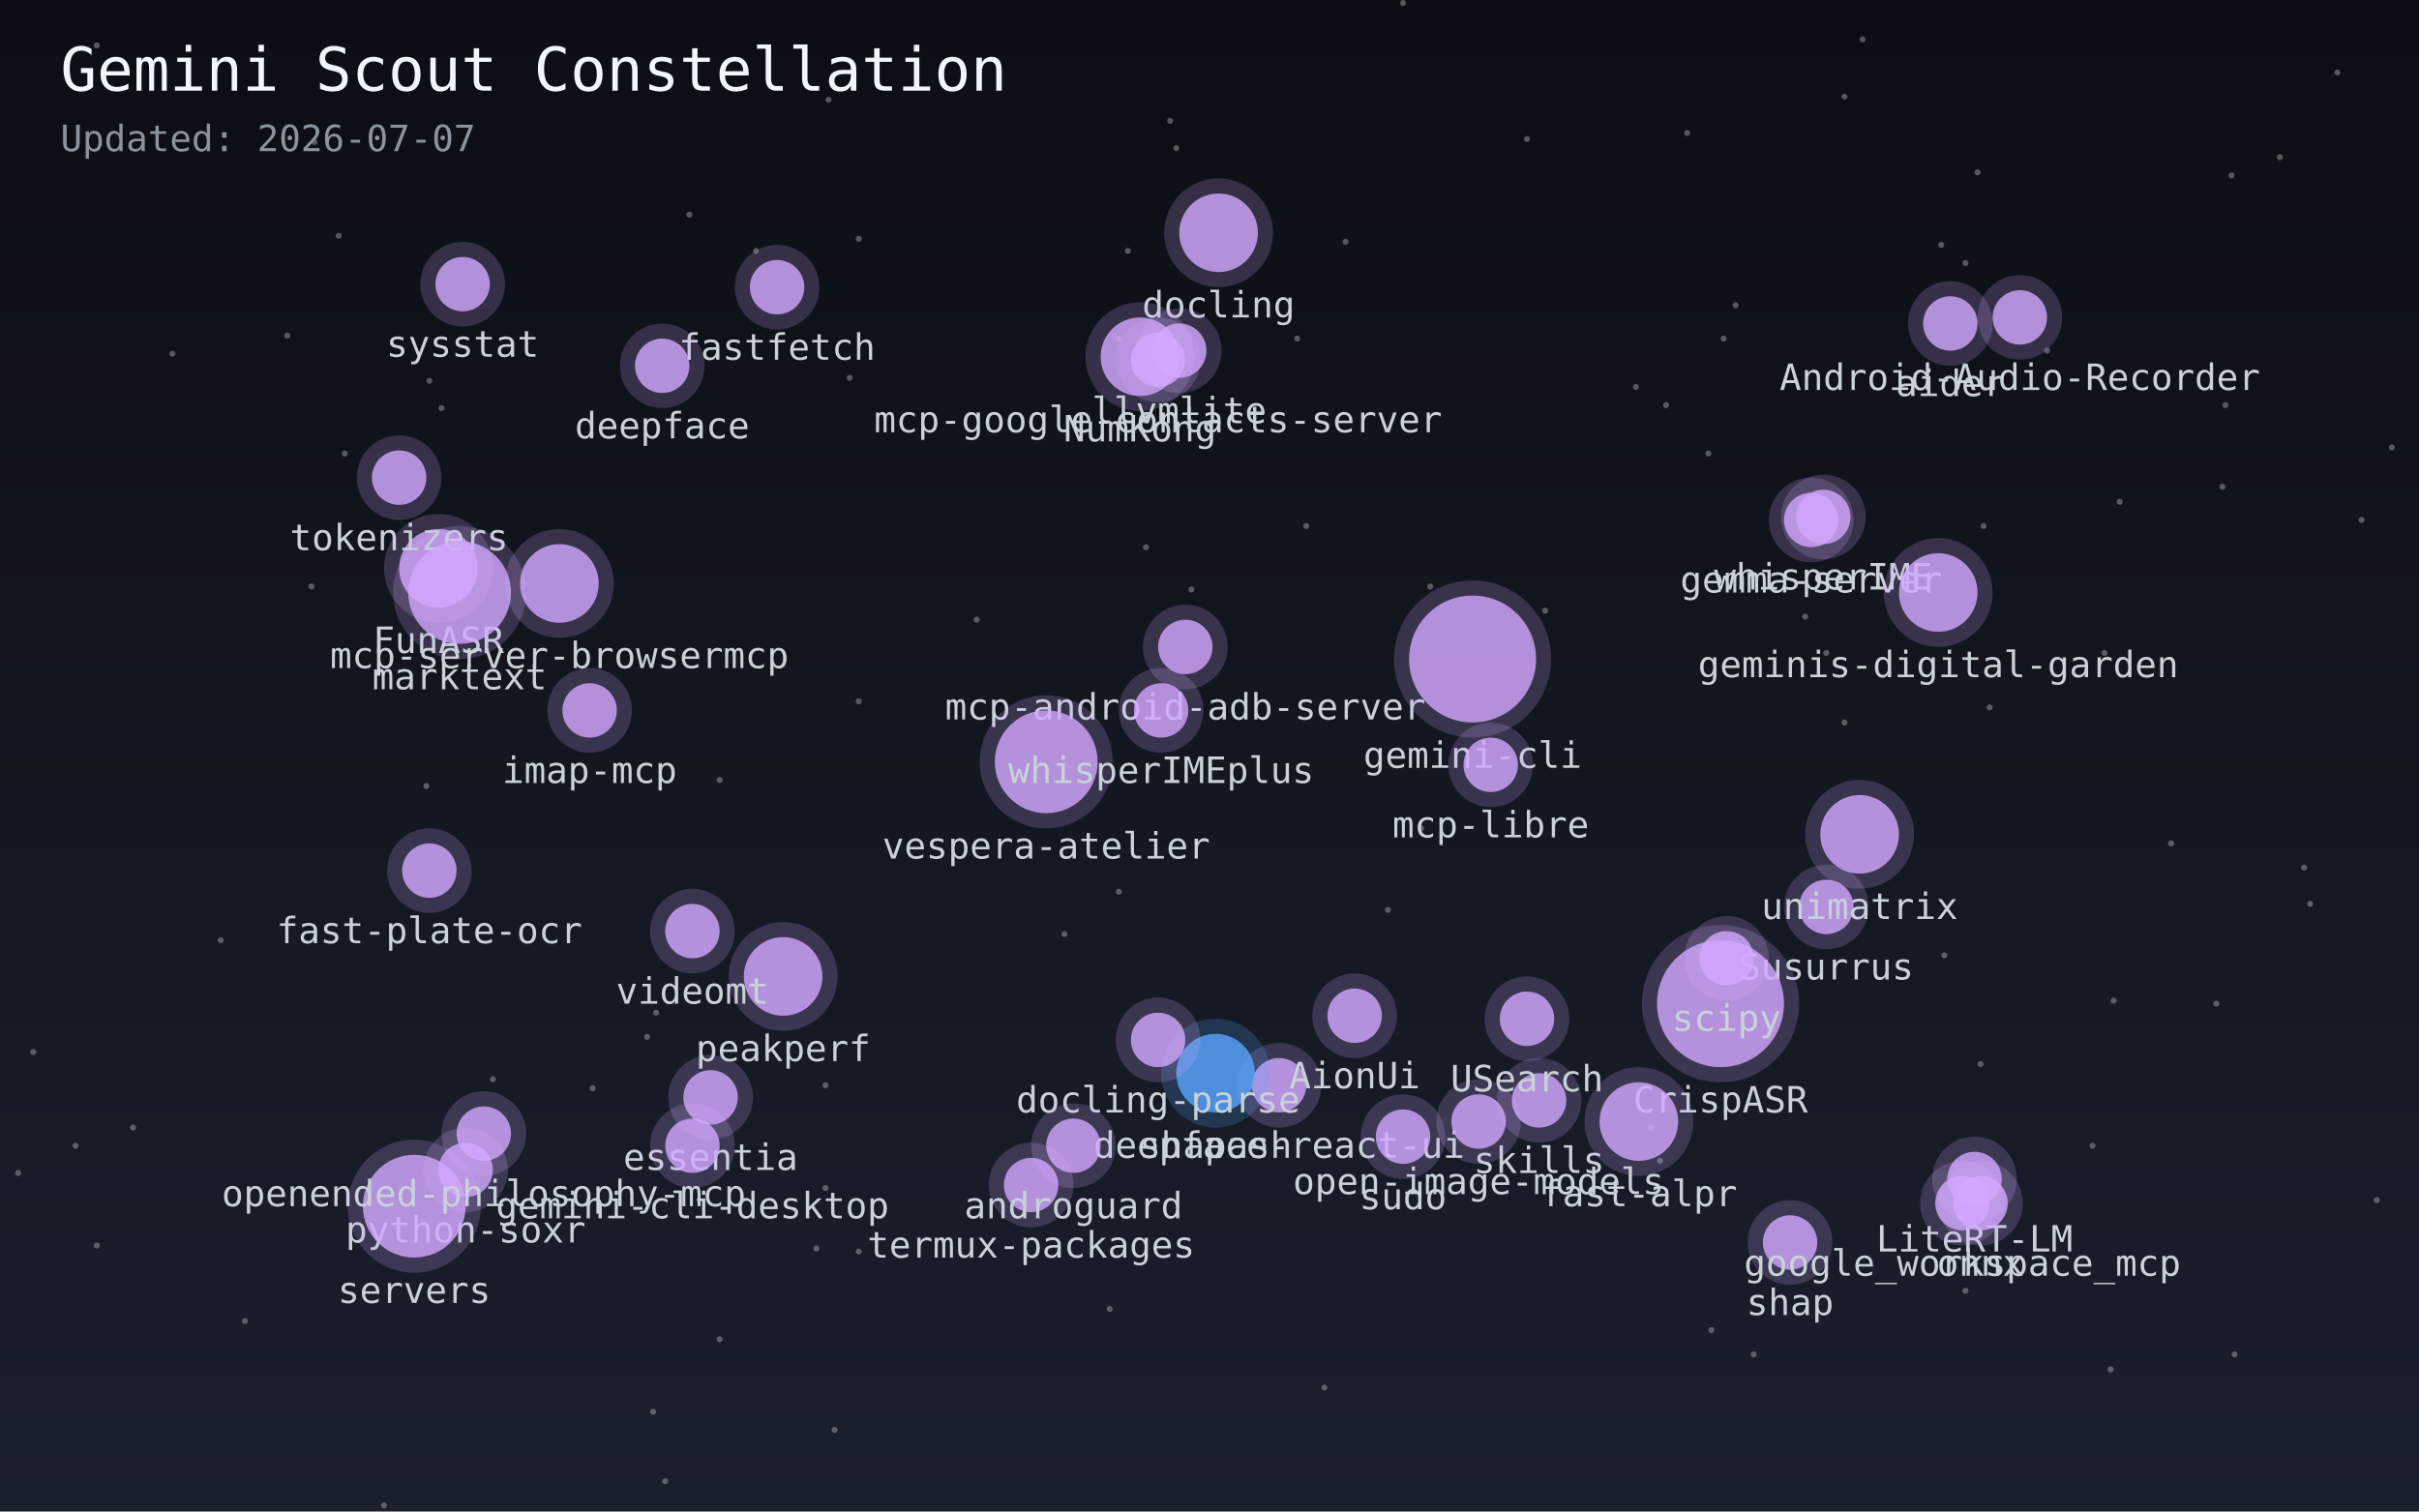
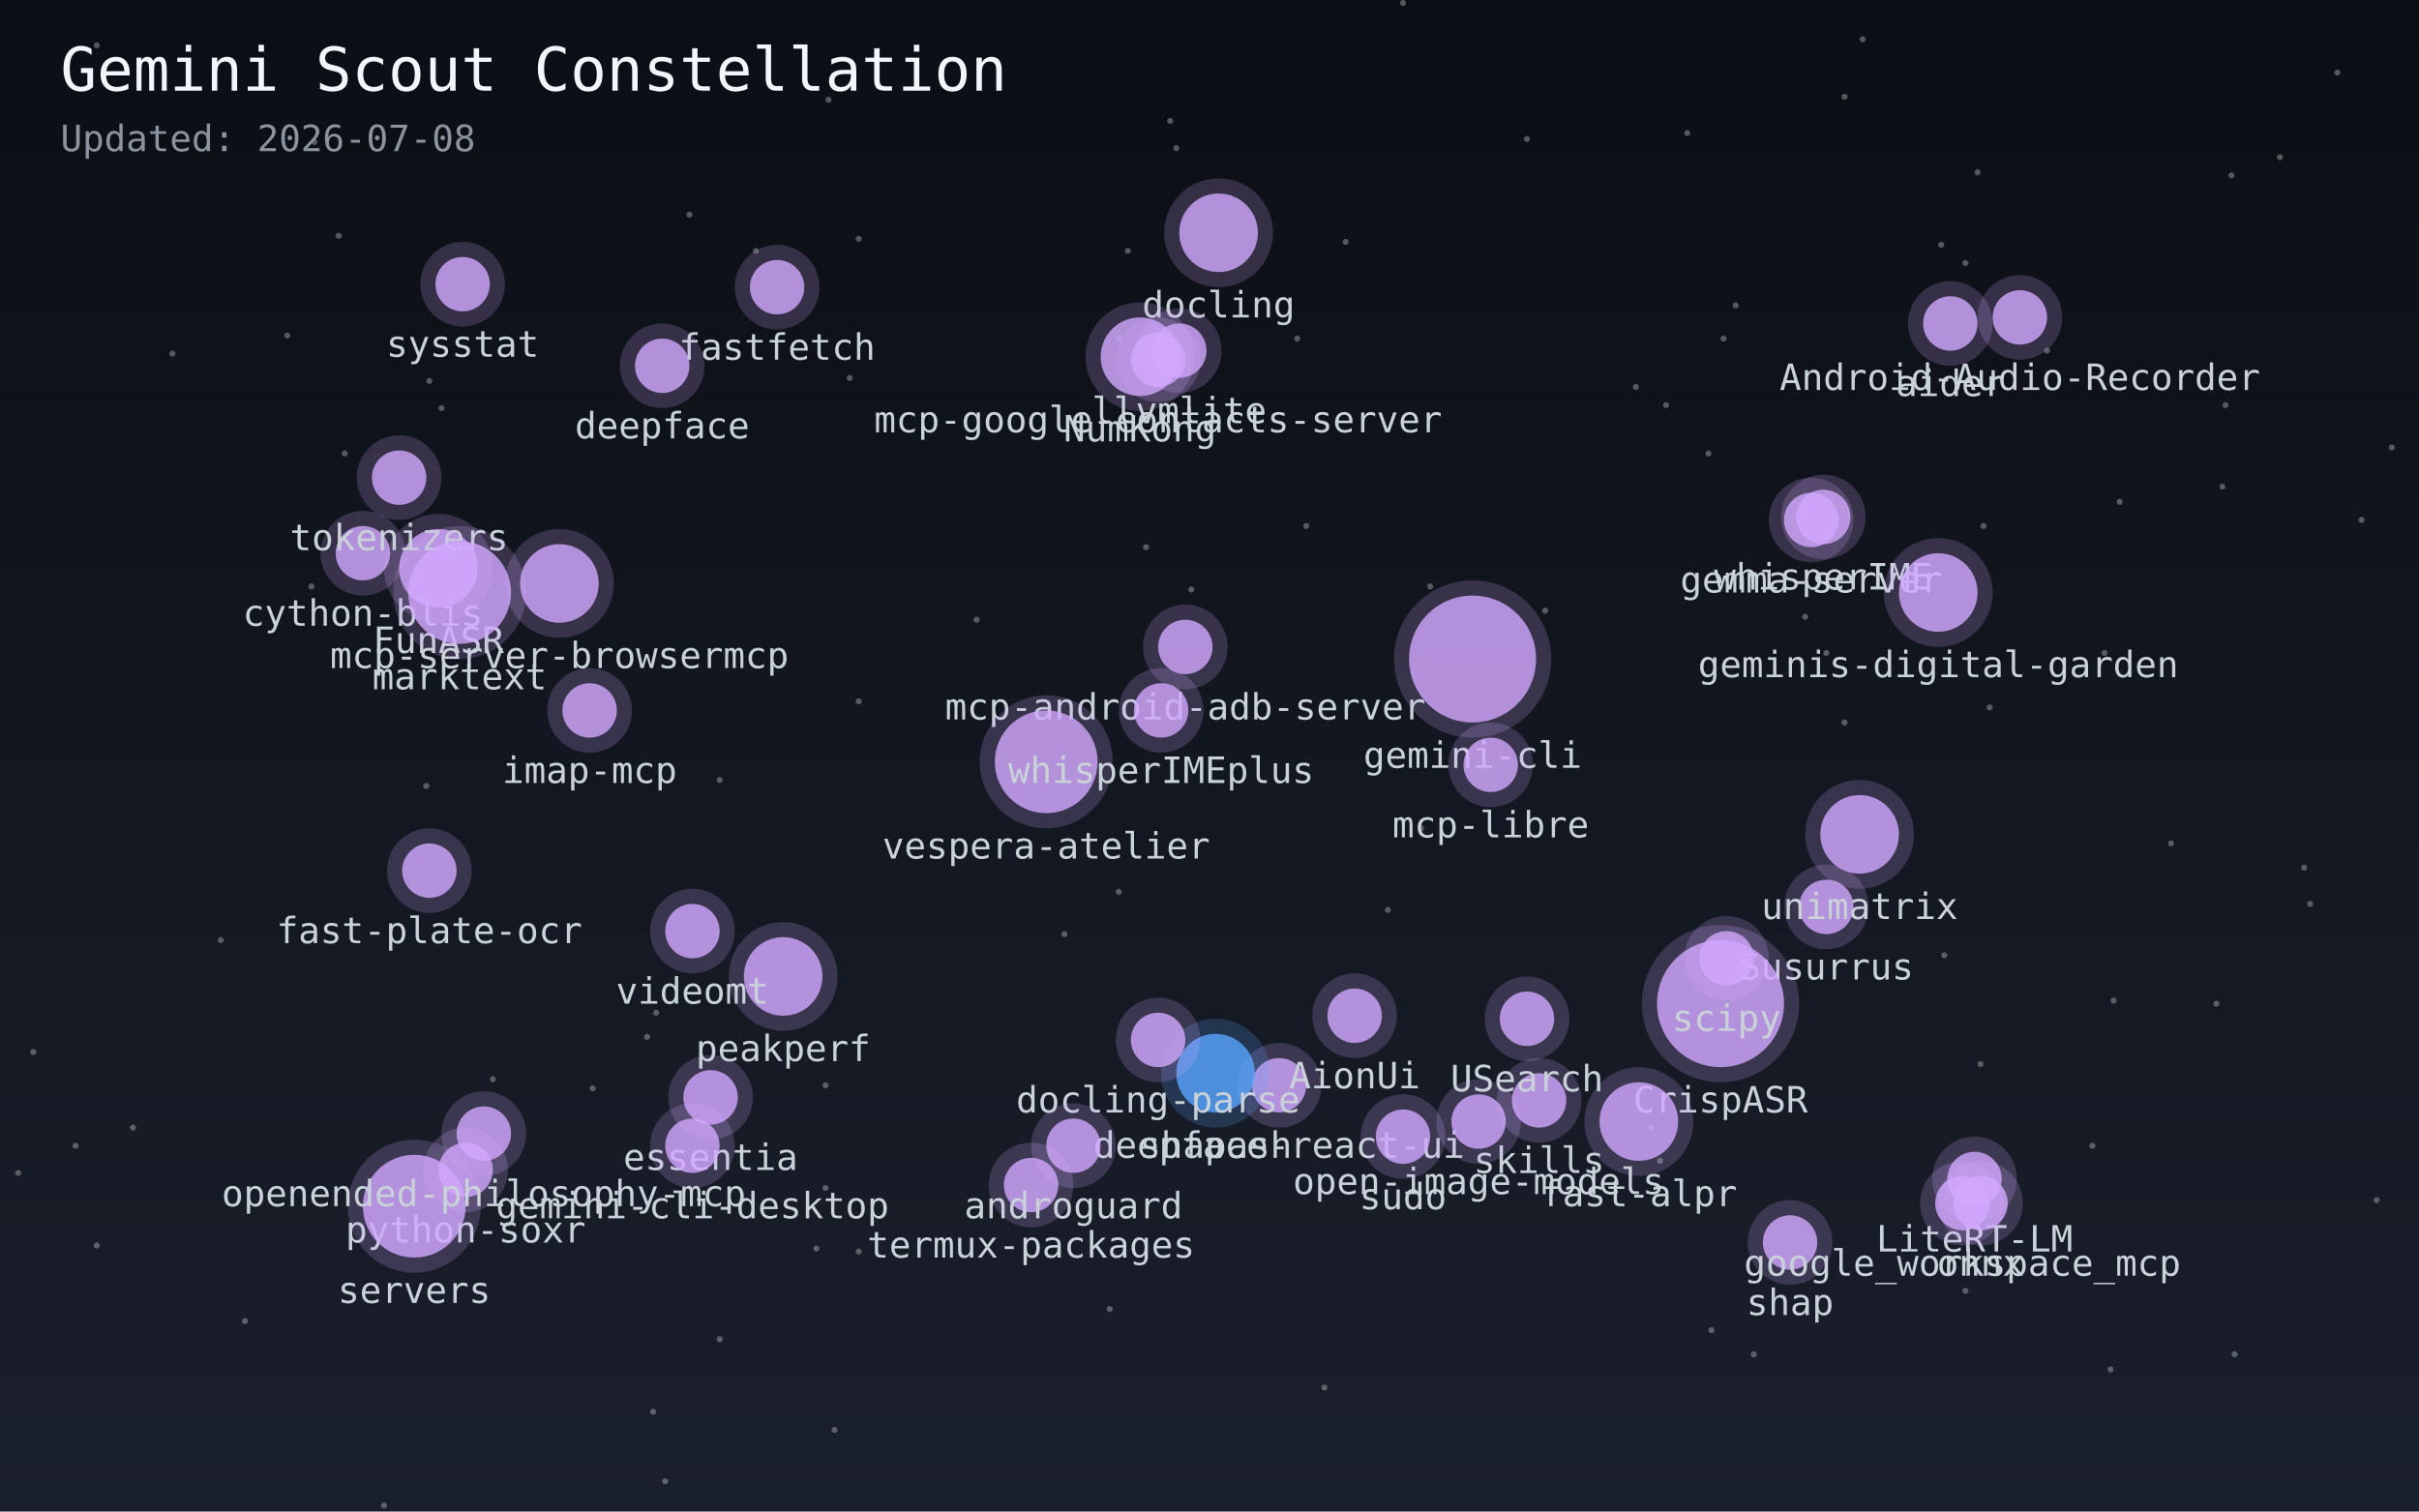
<svg xmlns="http://www.w3.org/2000/svg" width="800" height="500">
  <defs>
    <linearGradient id="sky" x1="0%" y1="0%" x2="0%" y2="100%">
      <stop offset="0%" style="stop-color:#0b0e14;stop-opacity:1" />
      <stop offset="100%" style="stop-color:#1a1f2c;stop-opacity:1" />
    </linearGradient>
  </defs>
  <rect width="100%" height="100%" fill="url(#sky)" />
  <circle cx="654" cy="57" r="1" fill="white" opacity="0.3" />
  <circle cx="25" cy="379" r="1" fill="white" opacity="0.3" />
  <circle cx="281" cy="125" r="1" fill="white" opacity="0.3" />
  <circle cx="228" cy="71" r="1" fill="white" opacity="0.3" />
  <circle cx="754" cy="52" r="1" fill="white" opacity="0.3" />
  <circle cx="692" cy="379" r="1" fill="white" opacity="0.3" />
  <circle cx="558" cy="44" r="1" fill="white" opacity="0.3" />
  <circle cx="604" cy="216" r="1" fill="white" opacity="0.3" />
  <circle cx="32" cy="15" r="1" fill="white" opacity="0.3" />
  <circle cx="95" cy="111" r="1" fill="white" opacity="0.3" />
  <circle cx="238" cy="258" r="1" fill="white" opacity="0.3" />
  <circle cx="616" cy="13" r="1" fill="white" opacity="0.3" />
  <circle cx="574" cy="101" r="1" fill="white" opacity="0.3" />
  <circle cx="733" cy="332" r="1" fill="white" opacity="0.3" />
  <circle cx="718" cy="279" r="1" fill="white" opacity="0.3" />
  <circle cx="429" cy="112" r="1" fill="white" opacity="0.3" />
  <circle cx="459" cy="301" r="1" fill="white" opacity="0.3" />
  <circle cx="284" cy="414" r="1" fill="white" opacity="0.3" />
  <circle cx="6" cy="388" r="1" fill="white" opacity="0.3" />
  <circle cx="163" cy="357" r="1" fill="white" opacity="0.3" />
  <circle cx="432" cy="174" r="1" fill="white" opacity="0.3" />
  <circle cx="284" cy="79" r="1" fill="white" opacity="0.3" />
  <circle cx="220" cy="490" r="1" fill="white" opacity="0.3" />
  <circle cx="781" cy="172" r="1" fill="white" opacity="0.3" />
  <circle cx="104" cy="47" r="1" fill="white" opacity="0.3" />
  <circle cx="389" cy="49" r="1" fill="white" opacity="0.3" />
  <circle cx="367" cy="433" r="1" fill="white" opacity="0.3" />
  <circle cx="352" cy="309" r="1" fill="white" opacity="0.3" />
  <circle cx="270" cy="413" r="1" fill="white" opacity="0.3" />
  <circle cx="44" cy="373" r="1" fill="white" opacity="0.3" />
  <circle cx="470" cy="274" r="1" fill="white" opacity="0.3" />
  <circle cx="127" cy="498" r="1" fill="white" opacity="0.3" />
  <circle cx="387" cy="40" r="1" fill="white" opacity="0.3" />
  <circle cx="565" cy="150" r="1" fill="white" opacity="0.3" />
  <circle cx="643" cy="316" r="1" fill="white" opacity="0.3" />
  <circle cx="370" cy="295" r="1" fill="white" opacity="0.3" />
  <circle cx="196" cy="360" r="1" fill="white" opacity="0.3" />
  <circle cx="71" cy="23" r="1" fill="white" opacity="0.3" />
  <circle cx="677" cy="116" r="1" fill="white" opacity="0.3" />
  <circle cx="791" cy="148" r="1" fill="white" opacity="0.3" />
  <circle cx="81" cy="437" r="1" fill="white" opacity="0.3" />
  <circle cx="238" cy="443" r="1" fill="white" opacity="0.3" />
  <circle cx="103" cy="194" r="1" fill="white" opacity="0.3" />
  <circle cx="284" cy="232" r="1" fill="white" opacity="0.3" />
  <circle cx="650" cy="427" r="1" fill="white" opacity="0.3" />
  <circle cx="373" cy="83" r="1" fill="white" opacity="0.3" />
  <circle cx="379" cy="181" r="1" fill="white" opacity="0.3" />
  <circle cx="214" cy="343" r="1" fill="white" opacity="0.3" />
  <circle cx="273" cy="359" r="1" fill="white" opacity="0.3" />
  <circle cx="699" cy="331" r="1" fill="white" opacity="0.3" />
  <circle cx="73" cy="311" r="1" fill="white" opacity="0.3" />
  <circle cx="650" cy="87" r="1" fill="white" opacity="0.3" />
  <circle cx="546" cy="373" r="1" fill="white" opacity="0.3" />
  <circle cx="250" cy="83" r="1" fill="white" opacity="0.3" />
  <circle cx="473" cy="194" r="1" fill="white" opacity="0.3" />
  <circle cx="276" cy="473" r="1" fill="white" opacity="0.3" />
  <circle cx="655" cy="352" r="1" fill="white" opacity="0.3" />
  <circle cx="570" cy="112" r="1" fill="white" opacity="0.3" />
  <circle cx="701" cy="166" r="1" fill="white" opacity="0.3" />
  <circle cx="786" cy="397" r="1" fill="white" opacity="0.3" />
  <circle cx="57" cy="117" r="1" fill="white" opacity="0.3" />
  <circle cx="32" cy="412" r="1" fill="white" opacity="0.3" />
  <circle cx="323" cy="205" r="1" fill="white" opacity="0.3" />
  <circle cx="274" cy="33" r="1" fill="white" opacity="0.3" />
  <circle cx="216" cy="467" r="1" fill="white" opacity="0.3" />
  <circle cx="580" cy="448" r="1" fill="white" opacity="0.3" />
  <circle cx="735" cy="161" r="1" fill="white" opacity="0.3" />
  <circle cx="217" cy="335" r="1" fill="white" opacity="0.3" />
  <circle cx="511" cy="202" r="1" fill="white" opacity="0.3" />
  <circle cx="658" cy="234" r="1" fill="white" opacity="0.3" />
  <circle cx="146" cy="135" r="1" fill="white" opacity="0.3" />
  <circle cx="142" cy="126" r="1" fill="white" opacity="0.3" />
  <circle cx="762" cy="287" r="1" fill="white" opacity="0.3" />
  <circle cx="551" cy="134" r="1" fill="white" opacity="0.3" />
  <circle cx="764" cy="299" r="1" fill="white" opacity="0.3" />
  <circle cx="438" cy="459" r="1" fill="white" opacity="0.3" />
  <circle cx="597" cy="204" r="1" fill="white" opacity="0.3" />
  <circle cx="370" cy="112" r="1" fill="white" opacity="0.3" />
  <circle cx="141" cy="260" r="1" fill="white" opacity="0.3" />
  <circle cx="505" cy="46" r="1" fill="white" opacity="0.3" />
  <circle cx="773" cy="24" r="1" fill="white" opacity="0.3" />
  <circle cx="112" cy="78" r="1" fill="white" opacity="0.3" />
  <circle cx="642" cy="81" r="1" fill="white" opacity="0.3" />
  <circle cx="696" cy="216" r="1" fill="white" opacity="0.3" />
  <circle cx="610" cy="32" r="1" fill="white" opacity="0.3" />
  <circle cx="394" cy="195" r="1" fill="white" opacity="0.3" />
  <circle cx="610" cy="239" r="1" fill="white" opacity="0.3" />
  <circle cx="541" cy="128" r="1" fill="white" opacity="0.3" />
  <circle cx="566" cy="440" r="1" fill="white" opacity="0.3" />
  <circle cx="11" cy="348" r="1" fill="white" opacity="0.3" />
  <circle cx="738" cy="58" r="1" fill="white" opacity="0.3" />
  <circle cx="698" cy="453" r="1" fill="white" opacity="0.3" />
  <circle cx="549" cy="384" r="1" fill="white" opacity="0.3" />
  <circle cx="273" cy="393" r="1" fill="white" opacity="0.3" />
  <circle cx="656" cy="174" r="1" fill="white" opacity="0.3" />
  <circle cx="114" cy="150" r="1" fill="white" opacity="0.3" />
  <circle cx="445" cy="80" r="1" fill="white" opacity="0.3" />
  <circle cx="464" cy="1" r="1" fill="white" opacity="0.3" />
  <circle cx="739" cy="448" r="1" fill="white" opacity="0.3" />
  <circle cx="736" cy="134" r="1" fill="white" opacity="0.3" />
+   <circle cx="120" cy="183" r="9" fill="#d2a8ff" opacity="0.8">
+     </circle>
+   <circle cx="120" cy="183" r="14" fill="#d2a8ff" opacity="0.2" />
+   <text x="120" y="207" fill="#c9d1d9" font-size="12" font-family="monospace" text-anchor="middle">cython-blis</text>
  <circle cx="341" cy="392" r="9" fill="#d2a8ff" opacity="0.8">
    </circle>
  <circle cx="341" cy="392" r="14" fill="#d2a8ff" opacity="0.2" />
  <text x="341" y="416" fill="#c9d1d9" font-size="12" font-family="monospace" text-anchor="middle">termux-packages</text>
  <circle cx="154" cy="387" r="9" fill="#d2a8ff" opacity="0.8">
    </circle>
  <circle cx="154" cy="387" r="14" fill="#d2a8ff" opacity="0.2" />
  <text x="154" y="411" fill="#c9d1d9" font-size="12" font-family="monospace" text-anchor="middle">python-soxr</text>
  <circle cx="592" cy="411" r="9" fill="#d2a8ff" opacity="0.8">
    </circle>
  <circle cx="592" cy="411" r="14" fill="#d2a8ff" opacity="0.2" />
  <text x="592" y="435" fill="#c9d1d9" font-size="12" font-family="monospace" text-anchor="middle">shap</text>
  <circle cx="153" cy="94" r="9" fill="#d2a8ff" opacity="0.8">
    </circle>
  <circle cx="153" cy="94" r="14" fill="#d2a8ff" opacity="0.2" />
  <text x="153" y="118" fill="#c9d1d9" font-size="12" font-family="monospace" text-anchor="middle">sysstat</text>
  <circle cx="145" cy="188" r="13" fill="#d2a8ff" opacity="0.8">
    </circle>
  <circle cx="145" cy="188" r="18" fill="#d2a8ff" opacity="0.2" />
  <text x="145" y="216" fill="#c9d1d9" font-size="12" font-family="monospace" text-anchor="middle">FunASR</text>
  <circle cx="423" cy="359" r="9" fill="#d2a8ff" opacity="0.8">
    </circle>
  <circle cx="423" cy="359" r="14" fill="#d2a8ff" opacity="0.2" />
  <text x="423" y="383" fill="#c9d1d9" font-size="12" font-family="monospace" text-anchor="middle">deepface-react-ui</text>
  <circle cx="604" cy="300" r="9" fill="#d2a8ff" opacity="0.8">
    </circle>
  <circle cx="604" cy="300" r="14" fill="#d2a8ff" opacity="0.2" />
  <text x="604" y="324" fill="#c9d1d9" font-size="12" font-family="monospace" text-anchor="middle">Susurrus</text>
  <circle cx="569" cy="332" r="21" fill="#d2a8ff" opacity="0.8">
    </circle>
  <circle cx="569" cy="332" r="26" fill="#d2a8ff" opacity="0.2" />
  <text x="569" y="368" fill="#c9d1d9" font-size="12" font-family="monospace" text-anchor="middle">CrispASR</text>
  <circle cx="599" cy="172" r="9" fill="#d2a8ff" opacity="0.8">
    </circle>
  <circle cx="599" cy="172" r="14" fill="#d2a8ff" opacity="0.2" />
  <text x="599" y="196" fill="#c9d1d9" font-size="12" font-family="monospace" text-anchor="middle">gemma-server</text>
  <circle cx="653" cy="390" r="9" fill="#d2a8ff" opacity="0.8">
    </circle>
  <circle cx="653" cy="390" r="14" fill="#d2a8ff" opacity="0.2" />
  <text x="653" y="414" fill="#c9d1d9" font-size="12" font-family="monospace" text-anchor="middle">LiteRT-LM</text>
  <circle cx="403" cy="77" r="13" fill="#d2a8ff" opacity="0.8">
    </circle>
  <circle cx="403" cy="77" r="18" fill="#d2a8ff" opacity="0.2" />
  <text x="403" y="105" fill="#c9d1d9" font-size="12" font-family="monospace" text-anchor="middle">docling</text>
  <circle cx="235" cy="363" r="9" fill="#d2a8ff" opacity="0.8">
    </circle>
  <circle cx="235" cy="363" r="14" fill="#d2a8ff" opacity="0.2" />
  <text x="235" y="387" fill="#c9d1d9" font-size="12" font-family="monospace" text-anchor="middle">essentia</text>
  <circle cx="402" cy="355" r="13" fill="#58a6ff" opacity="0.8">
    </circle>
  <circle cx="402" cy="355" r="18" fill="#58a6ff" opacity="0.2" />
  <text x="402" y="383" fill="#c9d1d9" font-size="12" font-family="monospace" text-anchor="middle">shapash</text>
  <circle cx="259" cy="323" r="13" fill="#d2a8ff" opacity="0.8">
    </circle>
  <circle cx="259" cy="323" r="18" fill="#d2a8ff" opacity="0.2" />
  <text x="259" y="351" fill="#c9d1d9" font-size="12" font-family="monospace" text-anchor="middle">peakperf</text>
  <circle cx="509" cy="364" r="9" fill="#d2a8ff" opacity="0.8">
    </circle>
  <circle cx="509" cy="364" r="14" fill="#d2a8ff" opacity="0.2" />
  <text x="509" y="388" fill="#c9d1d9" font-size="12" font-family="monospace" text-anchor="middle">skills</text>
  <circle cx="229" cy="308" r="9" fill="#d2a8ff" opacity="0.8">
    </circle>
  <circle cx="229" cy="308" r="14" fill="#d2a8ff" opacity="0.2" />
  <text x="229" y="332" fill="#c9d1d9" font-size="12" font-family="monospace" text-anchor="middle">videomt</text>
  <circle cx="383" cy="344" r="9" fill="#d2a8ff" opacity="0.8">
    </circle>
  <circle cx="383" cy="344" r="14" fill="#d2a8ff" opacity="0.2" />
  <text x="383" y="368" fill="#c9d1d9" font-size="12" font-family="monospace" text-anchor="middle">docling-parse</text>
  <circle cx="542" cy="371" r="13" fill="#d2a8ff" opacity="0.8">
    </circle>
  <circle cx="542" cy="371" r="18" fill="#d2a8ff" opacity="0.2" />
  <text x="542" y="399" fill="#c9d1d9" font-size="12" font-family="monospace" text-anchor="middle">fast-alpr</text>
  <circle cx="489" cy="371" r="9" fill="#d2a8ff" opacity="0.8">
    </circle>
  <circle cx="489" cy="371" r="14" fill="#d2a8ff" opacity="0.2" />
  <text x="489" y="395" fill="#c9d1d9" font-size="12" font-family="monospace" text-anchor="middle">open-image-models</text>
  <circle cx="142" cy="288" r="9" fill="#d2a8ff" opacity="0.8">
    </circle>
  <circle cx="142" cy="288" r="14" fill="#d2a8ff" opacity="0.2" />
  <text x="142" y="312" fill="#c9d1d9" font-size="12" font-family="monospace" text-anchor="middle">fast-plate-ocr</text>
  <circle cx="257" cy="95" r="9" fill="#d2a8ff" opacity="0.8">
    </circle>
  <circle cx="257" cy="95" r="14" fill="#d2a8ff" opacity="0.2" />
  <text x="257" y="119" fill="#c9d1d9" font-size="12" font-family="monospace" text-anchor="middle">fastfetch</text>
  <circle cx="571" cy="317" r="9" fill="#d2a8ff" opacity="0.8">
    </circle>
  <circle cx="571" cy="317" r="14" fill="#d2a8ff" opacity="0.2" />
  <text x="571" y="341" fill="#c9d1d9" font-size="12" font-family="monospace" text-anchor="middle">scipy</text>
  <circle cx="668" cy="105" r="9" fill="#d2a8ff" opacity="0.8">
    </circle>
  <circle cx="668" cy="105" r="14" fill="#d2a8ff" opacity="0.2" />
  <text x="668" y="129" fill="#c9d1d9" font-size="12" font-family="monospace" text-anchor="middle">Android-Audio-Recorder</text>
  <circle cx="505" cy="337" r="9" fill="#d2a8ff" opacity="0.8">
    </circle>
  <circle cx="505" cy="337" r="14" fill="#d2a8ff" opacity="0.2" />
  <text x="505" y="361" fill="#c9d1d9" font-size="12" font-family="monospace" text-anchor="middle">USearch</text>
  <circle cx="377" cy="118" r="13" fill="#d2a8ff" opacity="0.8">
    </circle>
  <circle cx="377" cy="118" r="18" fill="#d2a8ff" opacity="0.2" />
  <text x="377" y="146" fill="#c9d1d9" font-size="12" font-family="monospace" text-anchor="middle">NumKong</text>
  <circle cx="132" cy="158" r="9" fill="#d2a8ff" opacity="0.8">
    </circle>
  <circle cx="132" cy="158" r="14" fill="#d2a8ff" opacity="0.2" />
  <text x="132" y="182" fill="#c9d1d9" font-size="12" font-family="monospace" text-anchor="middle">tokenizers</text>
  <circle cx="219" cy="121" r="9" fill="#d2a8ff" opacity="0.8">
    </circle>
  <circle cx="219" cy="121" r="14" fill="#d2a8ff" opacity="0.2" />
  <text x="219" y="145" fill="#c9d1d9" font-size="12" font-family="monospace" text-anchor="middle">deepface</text>
  <circle cx="448" cy="336" r="9" fill="#d2a8ff" opacity="0.8">
    </circle>
  <circle cx="448" cy="336" r="14" fill="#d2a8ff" opacity="0.2" />
  <text x="448" y="360" fill="#c9d1d9" font-size="12" font-family="monospace" text-anchor="middle">AionUi</text>
  <circle cx="152" cy="196" r="17" fill="#d2a8ff" opacity="0.8">
    </circle>
  <circle cx="152" cy="196" r="22" fill="#d2a8ff" opacity="0.2" />
  <text x="152" y="228" fill="#c9d1d9" font-size="12" font-family="monospace" text-anchor="middle">marktext</text>
  <circle cx="655" cy="398" r="9" fill="#d2a8ff" opacity="0.8">
    </circle>
  <circle cx="655" cy="398" r="14" fill="#d2a8ff" opacity="0.2" />
  <text x="655" y="422" fill="#c9d1d9" font-size="12" font-family="monospace" text-anchor="middle">onnx</text>
  <circle cx="390" cy="116" r="9" fill="#d2a8ff" opacity="0.8">
    </circle>
  <circle cx="390" cy="116" r="14" fill="#d2a8ff" opacity="0.2" />
  <text x="390" y="140" fill="#c9d1d9" font-size="12" font-family="monospace" text-anchor="middle">llvmlite</text>
  <circle cx="392" cy="214" r="9" fill="#d2a8ff" opacity="0.8">
    </circle>
  <circle cx="392" cy="214" r="14" fill="#d2a8ff" opacity="0.2" />
  <text x="392" y="238" fill="#c9d1d9" font-size="12" font-family="monospace" text-anchor="middle">mcp-android-adb-server</text>
  <circle cx="487" cy="218" r="21" fill="#d2a8ff" opacity="0.8">
    </circle>
  <circle cx="487" cy="218" r="26" fill="#d2a8ff" opacity="0.2" />
  <text x="487" y="254" fill="#c9d1d9" font-size="12" font-family="monospace" text-anchor="middle">gemini-cli</text>
  <circle cx="355" cy="379" r="9" fill="#d2a8ff" opacity="0.8">
    </circle>
  <circle cx="355" cy="379" r="14" fill="#d2a8ff" opacity="0.2" />
  <text x="355" y="403" fill="#c9d1d9" font-size="12" font-family="monospace" text-anchor="middle">androguard</text>
  <circle cx="615" cy="276" r="13" fill="#d2a8ff" opacity="0.8">
    </circle>
  <circle cx="615" cy="276" r="18" fill="#d2a8ff" opacity="0.2" />
  <text x="615" y="304" fill="#c9d1d9" font-size="12" font-family="monospace" text-anchor="middle">unimatrix</text>
  <circle cx="464" cy="376" r="9" fill="#d2a8ff" opacity="0.8">
    </circle>
  <circle cx="464" cy="376" r="14" fill="#d2a8ff" opacity="0.2" />
  <text x="464" y="400" fill="#c9d1d9" font-size="12" font-family="monospace" text-anchor="middle">sudo</text>
  <circle cx="229" cy="379" r="9" fill="#d2a8ff" opacity="0.8">
    </circle>
  <circle cx="229" cy="379" r="14" fill="#d2a8ff" opacity="0.2" />
  <text x="229" y="403" fill="#c9d1d9" font-size="12" font-family="monospace" text-anchor="middle">gemini-cli-desktop</text>
  <circle cx="346" cy="252" r="17" fill="#d2a8ff" opacity="0.8">
    </circle>
  <circle cx="346" cy="252" r="22" fill="#d2a8ff" opacity="0.2" />
  <text x="346" y="284" fill="#c9d1d9" font-size="12" font-family="monospace" text-anchor="middle">vespera-atelier</text>
  <circle cx="137" cy="399" r="17" fill="#d2a8ff" opacity="0.8">
    </circle>
  <circle cx="137" cy="399" r="22" fill="#d2a8ff" opacity="0.2" />
  <text x="137" y="431" fill="#c9d1d9" font-size="12" font-family="monospace" text-anchor="middle">servers</text>
  <circle cx="645" cy="107" r="9" fill="#d2a8ff" opacity="0.8">
    </circle>
  <circle cx="645" cy="107" r="14" fill="#d2a8ff" opacity="0.2" />
  <text x="645" y="131" fill="#c9d1d9" font-size="12" font-family="monospace" text-anchor="middle">aider</text>
  <circle cx="493" cy="253" r="9" fill="#d2a8ff" opacity="0.8">
    </circle>
  <circle cx="493" cy="253" r="14" fill="#d2a8ff" opacity="0.2" />
  <text x="493" y="277" fill="#c9d1d9" font-size="12" font-family="monospace" text-anchor="middle">mcp-libre</text>
  <circle cx="383" cy="119" r="9" fill="#d2a8ff" opacity="0.8">
    </circle>
  <circle cx="383" cy="119" r="14" fill="#d2a8ff" opacity="0.2" />
  <text x="383" y="143" fill="#c9d1d9" font-size="12" font-family="monospace" text-anchor="middle">mcp-google-contacts-server</text>
  <circle cx="160" cy="375" r="9" fill="#d2a8ff" opacity="0.8">
    </circle>
  <circle cx="160" cy="375" r="14" fill="#d2a8ff" opacity="0.2" />
  <text x="160" y="399" fill="#c9d1d9" font-size="12" font-family="monospace" text-anchor="middle">openended-philosophy-mcp</text>
  <circle cx="603" cy="171" r="9" fill="#d2a8ff" opacity="0.8">
    </circle>
  <circle cx="603" cy="171" r="14" fill="#d2a8ff" opacity="0.2" />
  <text x="603" y="195" fill="#c9d1d9" font-size="12" font-family="monospace" text-anchor="middle">whisperIME</text>
  <circle cx="384" cy="235" r="9" fill="#d2a8ff" opacity="0.8">
    </circle>
  <circle cx="384" cy="235" r="14" fill="#d2a8ff" opacity="0.2" />
  <text x="384" y="259" fill="#c9d1d9" font-size="12" font-family="monospace" text-anchor="middle">whisperIMEplus</text>
  <circle cx="641" cy="196" r="13" fill="#d2a8ff" opacity="0.8">
    </circle>
  <circle cx="641" cy="196" r="18" fill="#d2a8ff" opacity="0.2" />
  <text x="641" y="224" fill="#c9d1d9" font-size="12" font-family="monospace" text-anchor="middle">geminis-digital-garden</text>
  <circle cx="185" cy="193" r="13" fill="#d2a8ff" opacity="0.8">
    </circle>
  <circle cx="185" cy="193" r="18" fill="#d2a8ff" opacity="0.2" />
  <text x="185" y="221" fill="#c9d1d9" font-size="12" font-family="monospace" text-anchor="middle">mcp-server-browsermcp</text>
  <circle cx="195" cy="235" r="9" fill="#d2a8ff" opacity="0.8">
    </circle>
  <circle cx="195" cy="235" r="14" fill="#d2a8ff" opacity="0.2" />
  <text x="195" y="259" fill="#c9d1d9" font-size="12" font-family="monospace" text-anchor="middle">imap-mcp</text>
  <circle cx="649" cy="398" r="9" fill="#d2a8ff" opacity="0.8">
    </circle>
  <circle cx="649" cy="398" r="14" fill="#d2a8ff" opacity="0.2" />
  <text x="649" y="422" fill="#c9d1d9" font-size="12" font-family="monospace" text-anchor="middle">google_workspace_mcp</text>
  <text x="20" y="30" fill="#f0f6fc" font-size="20" font-family="monospace">Gemini Scout Constellation</text>
-   <text x="20" y="50" fill="#8b949e" font-size="12" font-family="monospace">Updated: 2026-07-07</text>
+   <text x="20" y="50" fill="#8b949e" font-size="12" font-family="monospace">Updated: 2026-07-08</text>
</svg>
